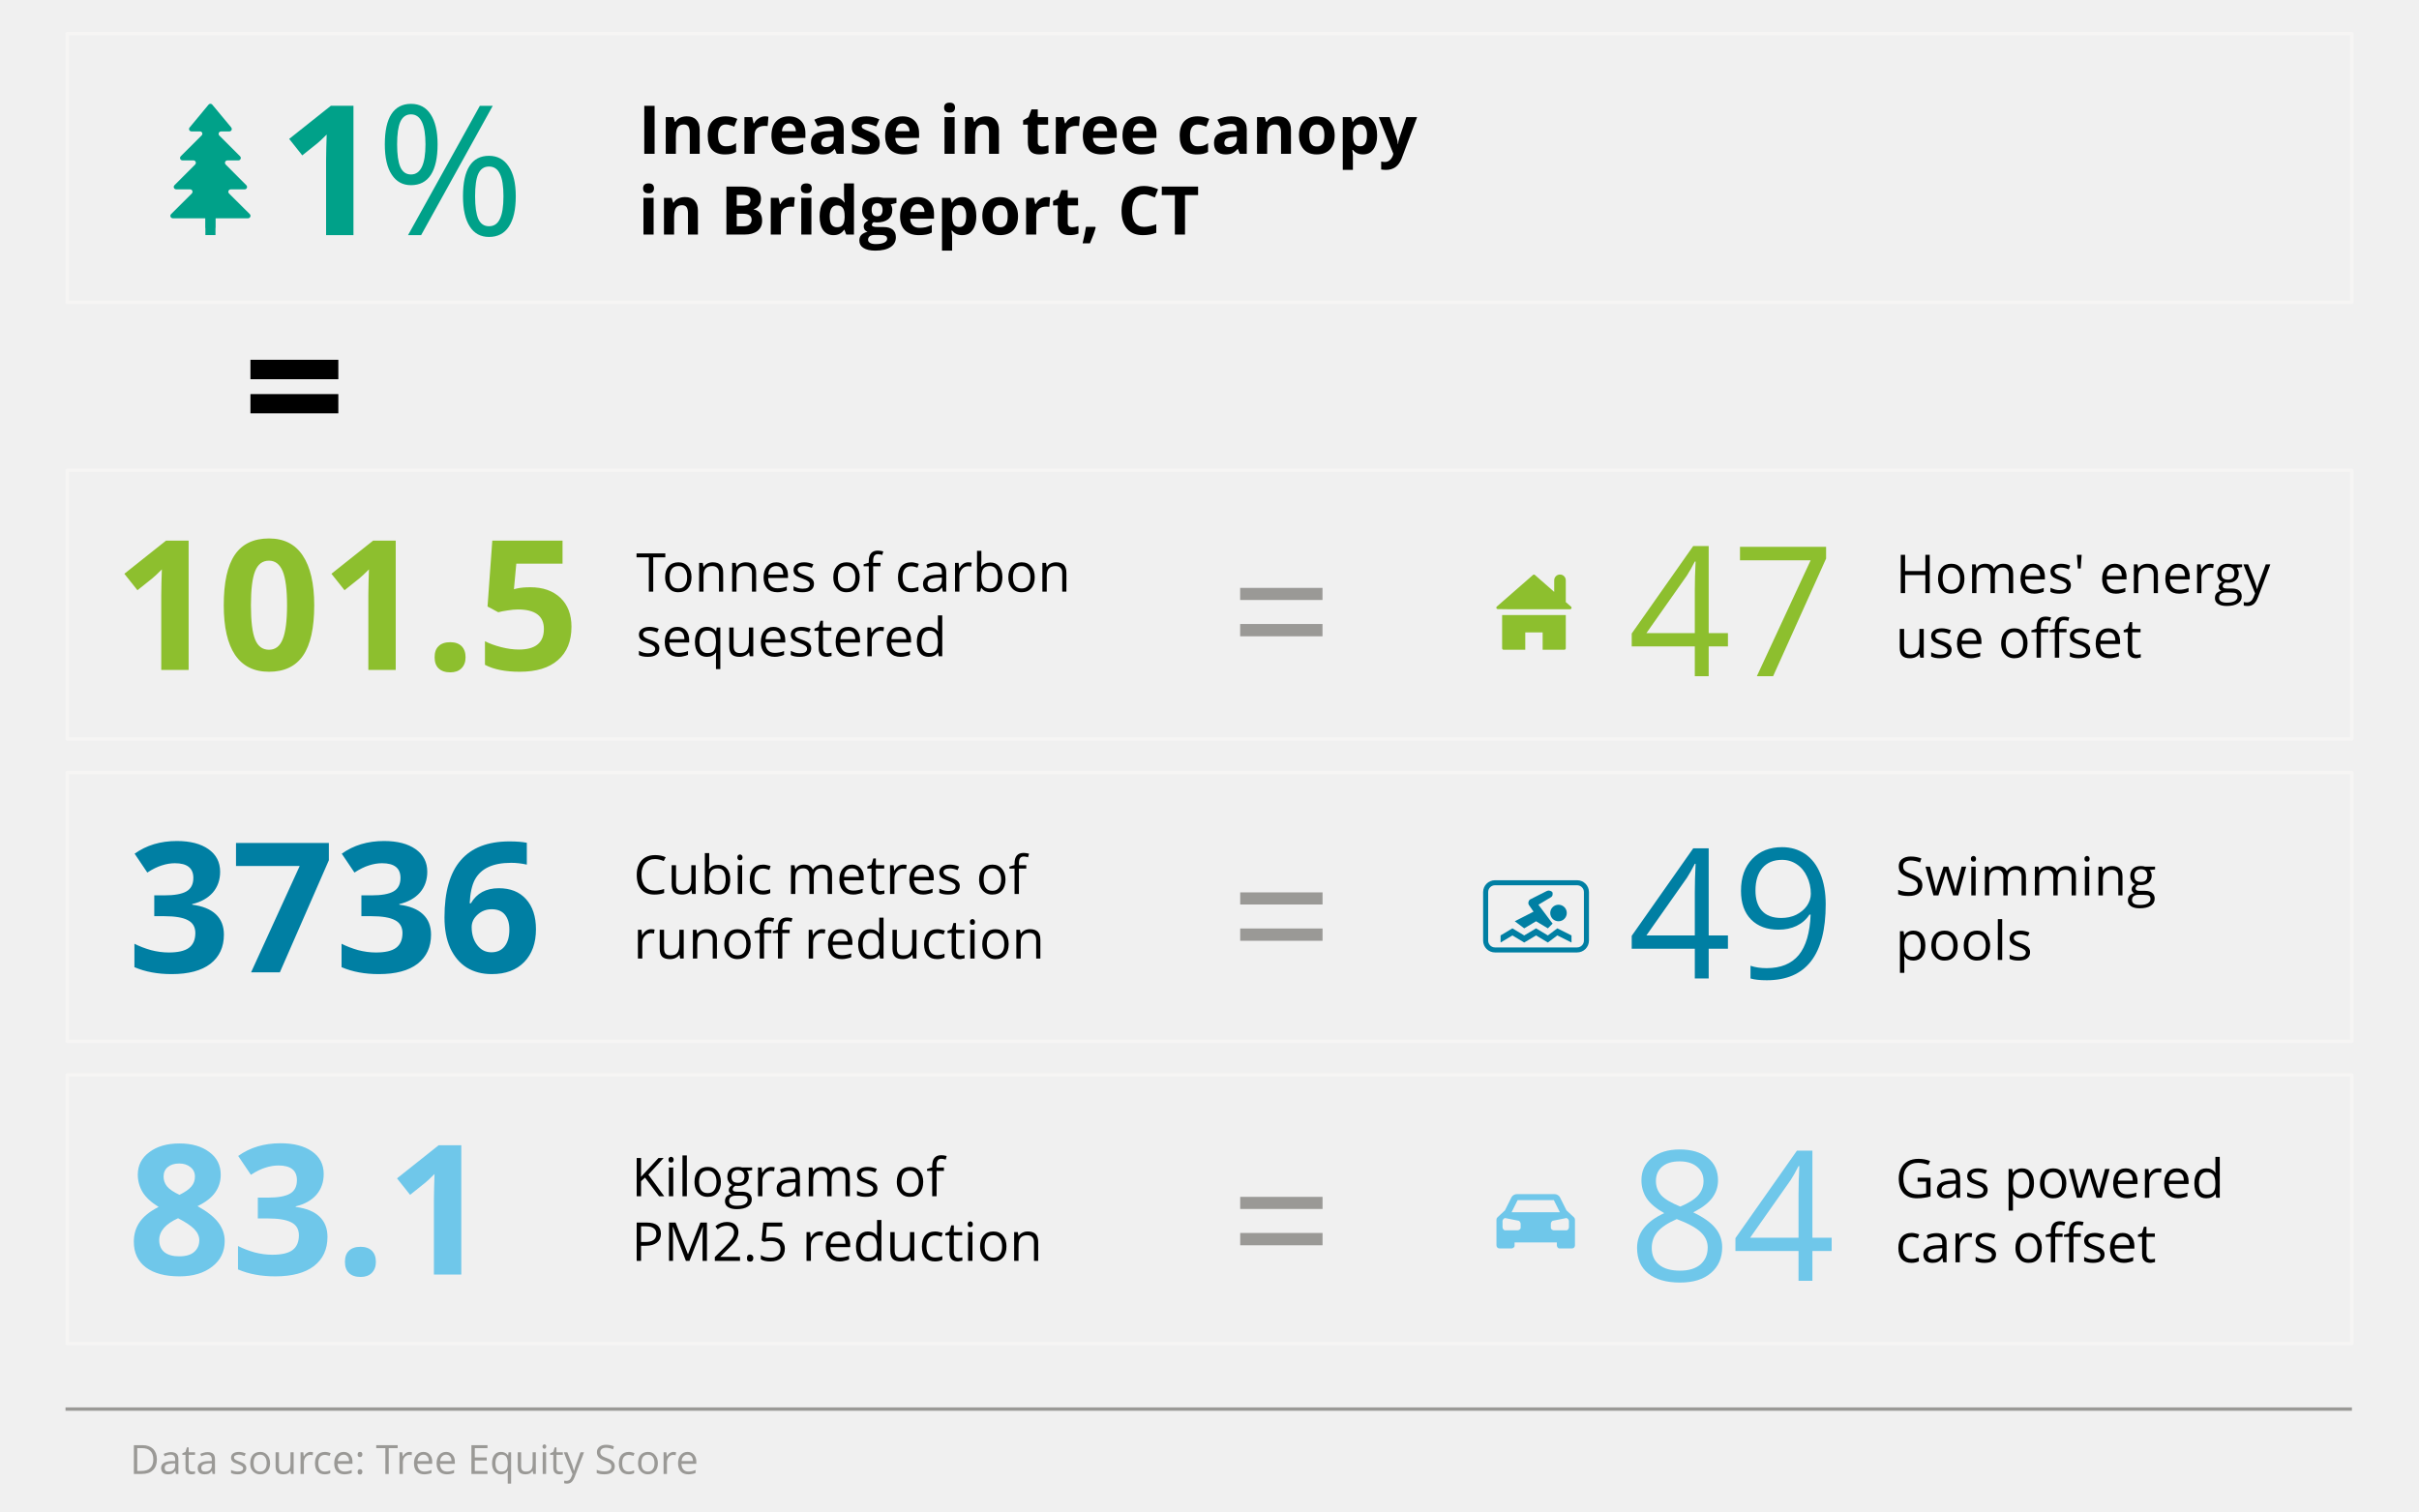
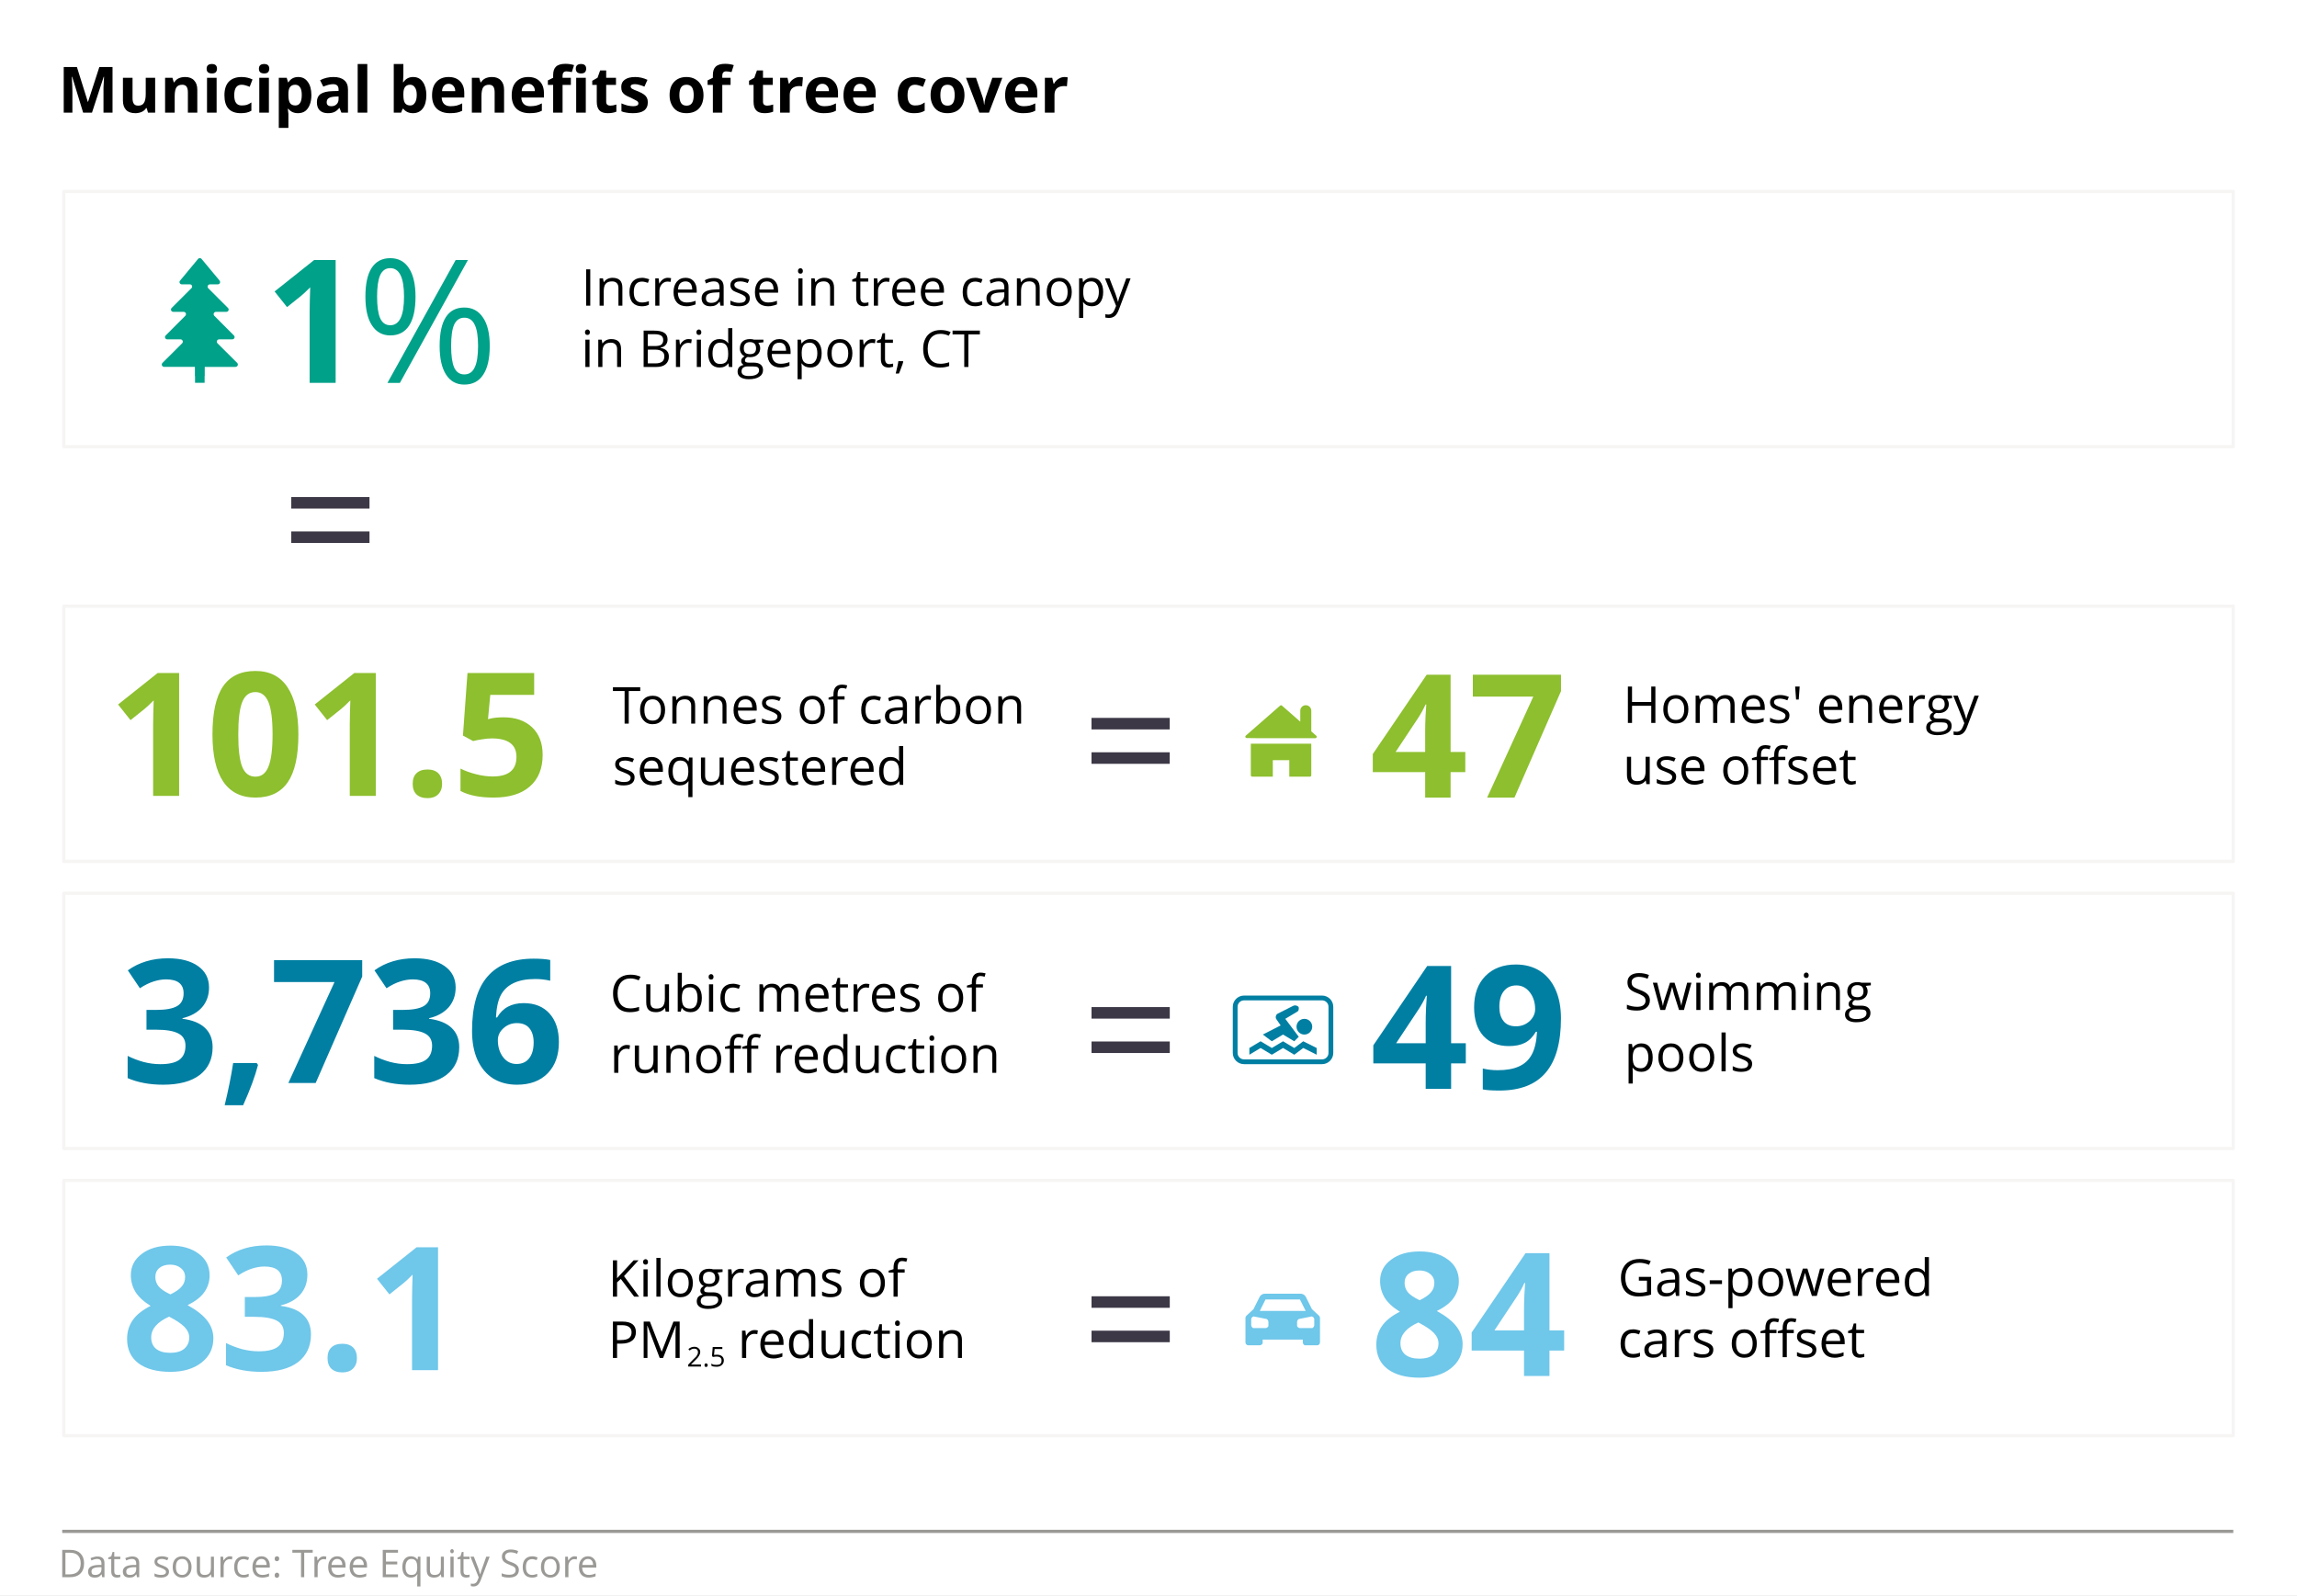
- <svg xmlns="http://www.w3.org/2000/svg" width="720" height="450" viewBox="0 0 190.5 119.062" version="1.1" id="svg1">
+ <svg xmlns="http://www.w3.org/2000/svg" width="720" height="500" viewBox="0 0 190.5 132.292" version="1.1" id="svg1">
  <defs id="defs1" />
  <g id="layer1">
-     <rect style="fill:none;fill-opacity:1;fill-rule:evenodd;stroke:#007fa3;stroke-width:0.397;stroke-linecap:round;stroke-linejoin:round;stroke-dasharray:none;stroke-opacity:1;paint-order:markers fill stroke" id="rect11" width="7.937" height="5.292" x="116.997" y="69.534" rx="0.734" ry="0.734" />
-     <text xml:space="preserve" style="font-size:14.287px;line-height:1.2;font-family:sans-serif;-inkscape-font-specification:'sans-serif, Normal';display:inline;fill:#00a189;fill-opacity:1;stroke-width:0.359" x="21.928" y="18.521" id="text4-1-7-0">
-       <tspan style="font-style:normal;font-variant:normal;font-weight:bold;font-stretch:normal;font-size:14.287px;font-family:'Open Sans';-inkscape-font-specification:'Open Sans, Bold';font-variant-ligatures:normal;font-variant-caps:normal;font-variant-numeric:normal;font-variant-east-asian:normal;fill:#00a189;fill-opacity:1;stroke-width:0.359" x="21.928" y="18.521" id="tspan6">1</tspan>
+     <rect style="fill:#ffffff;fill-rule:evenodd;stroke-width:0.529;stroke-linecap:square;stroke:none" id="rect13" width="190.5" height="132.292" x="0" y="0" />
+     <rect style="fill:#ffffff;fill-opacity:1;fill-rule:evenodd;stroke:#f6f5f4;stroke-width:0.265;stroke-linecap:round;stroke-linejoin:round;stroke-dasharray:none;stroke-opacity:1;paint-order:markers fill stroke" id="rect4" width="179.917" height="21.167" x="5.292" y="50.271" />
+     <rect style="fill:#ffffff;fill-opacity:1;fill-rule:evenodd;stroke:#f6f5f4;stroke-width:0.265;stroke-linecap:round;stroke-linejoin:round;stroke-dasharray:none;stroke-opacity:1;paint-order:markers fill stroke" id="rect4-7" width="179.917" height="21.167" x="5.292" y="15.875" />
+     <rect style="fill:#ffffff;fill-opacity:1;fill-rule:evenodd;stroke:#f6f5f4;stroke-width:0.265;stroke-linecap:round;stroke-linejoin:round;stroke-dasharray:none;stroke-opacity:1;paint-order:markers fill stroke" id="rect4-5" width="179.917" height="21.167" x="5.292" y="74.083" />
+     <rect style="fill:#ffffff;fill-opacity:1;fill-rule:evenodd;stroke:#f6f5f4;stroke-width:0.265;stroke-linecap:round;stroke-linejoin:round;stroke-dasharray:none;stroke-opacity:1;paint-order:markers fill stroke" id="rect4-5-9" width="179.917" height="21.167" x="5.292" y="97.896" />
+     <rect style="fill:none;fill-opacity:1;fill-rule:evenodd;stroke:#007fa3;stroke-width:0.397;stroke-linecap:round;stroke-linejoin:round;stroke-dasharray:none;stroke-opacity:1;paint-order:markers fill stroke" id="rect11" width="7.937" height="5.292" x="102.439" y="82.763" rx="0.734" ry="0.734" />
+     <text xml:space="preserve" style="font-size:14.287px;line-height:1.2;font-family:sans-serif;-inkscape-font-specification:'sans-serif, Normal';display:inline;fill:#00a189;fill-opacity:1;stroke-width:0.359" x="21.928" y="31.75" id="text4-1-7-0">
+       <tspan style="font-style:normal;font-variant:normal;font-weight:bold;font-stretch:normal;font-size:14.287px;font-family:'Open Sans';-inkscape-font-specification:'Open Sans, Bold';font-variant-ligatures:normal;font-variant-caps:normal;font-variant-numeric:normal;font-variant-east-asian:normal;fill:#00a189;fill-opacity:1;stroke-width:0.359" x="21.928" y="31.75" id="tspan6">1</tspan>
    </text>
-     <text xml:space="preserve" style="font-size:14.287px;line-height:1.2;font-family:sans-serif;-inkscape-font-specification:'sans-serif, Normal';display:inline;fill:#000000;fill-opacity:1;stroke-width:0.359" x="19.114" y="35.481" id="text4-1-7-0-8">
-       <tspan style="font-style:normal;font-variant:normal;font-weight:bold;font-stretch:normal;font-size:14.287px;font-family:'Open Sans';-inkscape-font-specification:'Open Sans, Bold';font-variant-ligatures:normal;font-variant-caps:normal;font-variant-numeric:normal;font-variant-east-asian:normal;fill:#000000;fill-opacity:1;stroke-width:0.359" x="19.114" y="35.481" id="tspan6-68">=</tspan>
+     <path style="font-size:14.287px;line-height:1.2;font-family:'Open Sans';-inkscape-font-specification:'Open Sans, Bold';fill:#3d3846;stroke-width:0.359" d="m 90.523,60.492 v -0.956 h 6.488 v 0.956 z m 0,2.853 v -0.956 h 6.488 v 0.956 z" id="text4-1-7-0-8-5" aria-label="=" />
+     <path style="font-size:14.287px;line-height:1.2;font-family:'Open Sans';-inkscape-font-specification:'Open Sans, Bold';fill:#3d3846;stroke-width:0.359" d="m 24.156,42.178 v -0.956 h 6.488 v 0.956 z m 0,2.853 v -0.956 h 6.488 v 0.956 z" id="text4-1-7-0-8-5-0" aria-label="=" />
+     <path style="font-size:14.287px;line-height:1.2;font-family:'Open Sans';-inkscape-font-specification:'Open Sans, Bold';fill:#3d3846;stroke-width:0.359" d="m 90.526,84.476 v -0.956 h 6.488 v 0.956 z m 0,2.853 v -0.956 h 6.488 v 0.956 z" id="text4-1-7-0-8-5-9" aria-label="=" />
+     <path style="font-size:14.287px;line-height:1.2;font-family:'Open Sans';-inkscape-font-specification:'Open Sans, Bold';fill:#3d3846;stroke-width:0.359" d="m 90.526,108.459 v -0.956 h 6.488 v 0.956 z m 0,2.853 v -0.956 h 6.488 v 0.956 z" id="text4-1-7-0-8-5-9-3" aria-label="=" />
+     <path style="fill:#ab1368;fill-opacity:1;stroke:#00a189;stroke-width:0.794;stroke-linecap:butt;stroke-linejoin:miter;stroke-dasharray:none;stroke-opacity:1" d="M 16.572,31.746 V 22.129" id="path1-2-6" />
+     <text xml:space="preserve" style="font-size:14.287px;line-height:1.2;font-family:sans-serif;-inkscape-font-specification:'sans-serif, Normal';display:inline;fill:#8dbf2e;fill-opacity:1;stroke-width:0.359" x="8.951" y="66.005" id="text4-1-7-0-3">
+       <tspan style="font-style:normal;font-variant:normal;font-weight:bold;font-stretch:normal;font-size:14.287px;font-family:'Open Sans';-inkscape-font-specification:'Open Sans, Bold';font-variant-ligatures:normal;font-variant-caps:normal;font-variant-numeric:normal;font-variant-east-asian:normal;fill:#8dbf2e;fill-opacity:1;stroke-width:0.359" x="8.951" y="66.005" id="tspan6-6">101.5</tspan>
    </text>
-     <text xml:space="preserve" style="font-size:14.287px;line-height:1.2;font-family:sans-serif;-inkscape-font-specification:'sans-serif, Normal';display:inline;fill:#9a9996;fill-opacity:1;stroke-width:0.359" x="96.836" y="53.248" id="text4-1-7-0-8-5">
-       <tspan style="font-style:normal;font-variant:normal;font-weight:normal;font-stretch:normal;font-size:14.287px;font-family:'Open Sans';-inkscape-font-specification:'Open Sans, Bold';font-variant-ligatures:normal;font-variant-caps:normal;font-variant-numeric:normal;font-variant-east-asian:normal;fill:#9a9996;fill-opacity:1;stroke-width:0.359" x="96.836" y="53.248" id="tspan6-68-3">=</tspan>
+     <text xml:space="preserve" style="font-size:3.175px;line-height:1;font-family:Ubuntu;-inkscape-font-specification:Ubuntu;display:inline;fill:#666666;stroke:none;stroke-width:0.265;stroke-linecap:square;stroke-miterlimit:10" x="4.848" y="130.8" id="text13-1-9-2-4">
+       <tspan style="font-style:normal;font-variant:normal;font-weight:normal;font-stretch:normal;font-size:3.175px;line-height:1;font-family:'Open Sans';-inkscape-font-specification:'Open Sans, Normal';font-variant-ligatures:normal;font-variant-caps:normal;font-variant-numeric:normal;font-variant-east-asian:normal;fill:#9a9996;stroke-width:0.265" x="4.848" y="130.8" id="tspan14-2-7-6-4">Data source: Tree Equity Score</tspan>
    </text>
-     <text xml:space="preserve" style="font-size:14.287px;line-height:1.2;font-family:sans-serif;-inkscape-font-specification:'sans-serif, Normal';display:inline;fill:#9a9996;fill-opacity:1;stroke-width:0.359" x="96.84" y="77.232" id="text4-1-7-0-8-5-9">
-       <tspan style="font-style:normal;font-variant:normal;font-weight:normal;font-stretch:normal;font-size:14.287px;font-family:'Open Sans';-inkscape-font-specification:'Open Sans, Bold';font-variant-ligatures:normal;font-variant-caps:normal;font-variant-numeric:normal;font-variant-east-asian:normal;fill:#9a9996;fill-opacity:1;stroke-width:0.359" x="96.84" y="77.232" id="tspan6-68-3-1">=</tspan>
+     <text xml:space="preserve" style="font-size:14.287px;line-height:1.2;font-family:sans-serif;-inkscape-font-specification:'sans-serif, Normal';display:inline;fill:#007fa3;fill-opacity:1;stroke-width:0.359" x="10.039" y="89.818" id="text4-1-7-0-3-1">
+       <tspan style="font-style:normal;font-variant:normal;font-weight:bold;font-stretch:normal;font-size:14.287px;font-family:'Open Sans';-inkscape-font-specification:'Open Sans, Bold';font-variant-ligatures:normal;font-variant-caps:normal;font-variant-numeric:normal;font-variant-east-asian:normal;fill:#007fa3;fill-opacity:1;stroke-width:0.359" x="10.039" y="89.818" id="tspan6-6-1">3,736</tspan>
    </text>
-     <text xml:space="preserve" style="font-size:14.287px;line-height:1.2;font-family:sans-serif;-inkscape-font-specification:'sans-serif, Normal';display:inline;fill:#9a9996;fill-opacity:1;stroke-width:0.359" x="96.84" y="101.216" id="text4-1-7-0-8-5-9-3">
-       <tspan style="font-style:normal;font-variant:normal;font-weight:normal;font-stretch:normal;font-size:14.287px;font-family:'Open Sans';-inkscape-font-specification:'Open Sans, Bold';font-variant-ligatures:normal;font-variant-caps:normal;font-variant-numeric:normal;font-variant-east-asian:normal;fill:#9a9996;fill-opacity:1;stroke-width:0.359" x="96.84" y="101.216" id="tspan6-68-3-1-6">=</tspan>
+     <text xml:space="preserve" style="font-size:14.287px;line-height:1.2;font-family:sans-serif;-inkscape-font-specification:'sans-serif, Normal';display:inline;fill:#007fa3;fill-opacity:1;stroke-width:0.359" x="113.645" y="90.303" id="text4-1-7-0-3-6-5">
+       <tspan style="font-style:normal;font-variant:normal;font-weight:bold;font-stretch:normal;font-size:14.287px;font-family:'Open Sans';-inkscape-font-specification:'Open Sans, Bold';font-variant-ligatures:normal;font-variant-caps:normal;font-variant-numeric:normal;font-variant-east-asian:normal;fill:#007fa3;fill-opacity:1;stroke-width:0.359" x="113.645" y="90.303" id="tspan6-6-8-9">49</tspan>
    </text>
-     <path style="fill:#ab1368;fill-opacity:1;stroke:#00a189;stroke-width:0.794;stroke-linecap:butt;stroke-linejoin:miter;stroke-dasharray:none;stroke-opacity:1" d="M 16.572,18.517 V 8.9" id="path1-2-6" />
-     <text xml:space="preserve" style="font-size:5.292px;line-height:1.2;font-family:sans-serif;-inkscape-font-specification:'sans-serif, Normal';display:inline;fill:#000000;stroke-width:0.265" x="50.271" y="12.118" id="text4-1-7-0-1">
-       <tspan style="font-style:normal;font-variant:normal;font-weight:bold;font-stretch:normal;font-size:5.292px;font-family:'Open Sans';-inkscape-font-specification:'Open Sans, Bold';font-variant-ligatures:normal;font-variant-caps:normal;font-variant-numeric:normal;font-variant-east-asian:normal;fill:#000000;stroke-width:0.265" x="50.271" y="12.118" id="tspan1">Increase in tree canopy</tspan>
-       <tspan style="font-style:normal;font-variant:normal;font-weight:bold;font-stretch:normal;font-size:5.292px;font-family:'Open Sans';-inkscape-font-specification:'Open Sans, Bold';font-variant-ligatures:normal;font-variant-caps:normal;font-variant-numeric:normal;font-variant-east-asian:normal;fill:#000000;stroke-width:0.265" x="50.271" y="18.475" id="tspan10">in Bridgeport, CT</tspan>
+     <text xml:space="preserve" style="font-size:14.287px;line-height:1.2;font-family:sans-serif;-inkscape-font-specification:'sans-serif, Normal';display:inline;fill:#8dbf2e;fill-opacity:1;stroke-width:0.359" x="113.603" y="66.146" id="text4-1-7-0-3-6-5-2">
+       <tspan style="font-style:normal;font-variant:normal;font-weight:bold;font-stretch:normal;font-size:14.287px;font-family:'Open Sans';-inkscape-font-specification:'Open Sans, Bold';font-variant-ligatures:normal;font-variant-caps:normal;font-variant-numeric:normal;font-variant-east-asian:normal;fill:#8dbf2e;fill-opacity:1;stroke-width:0.359" x="113.603" y="66.146" id="tspan6-6-8-9-9">47</tspan>
    </text>
-     <text xml:space="preserve" style="font-size:14.287px;line-height:1.2;font-family:sans-serif;-inkscape-font-specification:'sans-serif, Normal';display:inline;fill:#8dbf2e;fill-opacity:1;stroke-width:0.359" x="8.951" y="52.776" id="text4-1-7-0-3">
-       <tspan style="font-style:normal;font-variant:normal;font-weight:bold;font-stretch:normal;font-size:14.287px;font-family:'Open Sans';-inkscape-font-specification:'Open Sans, Bold';font-variant-ligatures:normal;font-variant-caps:normal;font-variant-numeric:normal;font-variant-east-asian:normal;fill:#8dbf2e;fill-opacity:1;stroke-width:0.359" x="8.951" y="52.776" id="tspan6-6">101.5</tspan>
+     <text xml:space="preserve" style="font-size:14.287px;line-height:1.2;font-family:sans-serif;-inkscape-font-specification:'sans-serif, Normal';display:inline;fill:#6fc7ea;fill-opacity:1;stroke-width:0.359" x="10.039" y="113.63" id="text4-1-7-0-3-1-1">
+       <tspan style="font-style:normal;font-variant:normal;font-weight:bold;font-stretch:normal;font-size:14.287px;font-family:'Open Sans';-inkscape-font-specification:'Open Sans, Bold';font-variant-ligatures:normal;font-variant-caps:normal;font-variant-numeric:normal;font-variant-east-asian:normal;fill:#6fc7ea;fill-opacity:1;stroke-width:0.359" x="10.039" y="113.63" id="tspan6-6-1-2">83.1</tspan>
    </text>
-     <text xml:space="preserve" style="font-size:14.287px;line-height:1.2;font-family:sans-serif;-inkscape-font-specification:'sans-serif, Normal';display:inline;fill:#8dbf2e;fill-opacity:1;stroke-width:0.359" x="128.202" y="53.261" id="text4-1-7-0-3-6">
-       <tspan style="font-style:normal;font-variant:normal;font-weight:normal;font-stretch:normal;font-size:14.287px;font-family:'Open Sans';-inkscape-font-specification:'Open Sans, Bold';font-variant-ligatures:normal;font-variant-caps:normal;font-variant-numeric:normal;font-variant-east-asian:normal;fill:#8dbf2e;fill-opacity:1;stroke-width:0.359" x="128.202" y="53.261" id="tspan6-6-8">47</tspan>
+     <text xml:space="preserve" style="font-size:14.287px;line-height:1.2;font-family:sans-serif;-inkscape-font-specification:'sans-serif, Normal';display:inline;fill:#6fc7ea;fill-opacity:1;stroke-width:0.359" x="113.645" y="114.116" id="text4-1-7-0-3-6-5-9">
+       <tspan style="font-style:normal;font-variant:normal;font-weight:bold;font-stretch:normal;font-size:14.287px;font-family:'Open Sans';-inkscape-font-specification:'Open Sans, Bold';font-variant-ligatures:normal;font-variant-caps:normal;font-variant-numeric:normal;font-variant-east-asian:normal;fill:#6fc7ea;fill-opacity:1;stroke-width:0.359" x="113.645" y="114.116" id="tspan6-6-8-9-3">84</tspan>
    </text>
-     <text xml:space="preserve" style="font-size:4.233px;line-height:1.2;font-family:sans-serif;-inkscape-font-specification:'sans-serif, Normal';display:inline;fill:#000000;stroke-width:0.265" x="50.099" y="46.608" id="text4-1-7-0-1-0">
-       <tspan style="font-style:normal;font-variant:normal;font-weight:normal;font-stretch:normal;font-size:4.233px;font-family:'Open Sans';-inkscape-font-specification:'Open Sans, Bold';font-variant-ligatures:normal;font-variant-caps:normal;font-variant-numeric:normal;font-variant-east-asian:normal;fill:#000000;stroke-width:0.265" x="50.099" y="46.608" id="tspan2">Tonnes of carbon</tspan>
-       <tspan style="font-style:normal;font-variant:normal;font-weight:normal;font-stretch:normal;font-size:4.233px;font-family:'Open Sans';-inkscape-font-specification:'Open Sans, Bold';font-variant-ligatures:normal;font-variant-caps:normal;font-variant-numeric:normal;font-variant-east-asian:normal;fill:#000000;stroke-width:0.265" x="50.099" y="51.693" id="tspan3">sequestered</tspan>
+     <text xml:space="preserve" style="font-size:4.233px;line-height:1.2;font-family:'Open Sans';-inkscape-font-specification:'Open Sans, Normal';stroke-width:0.265" x="50.409" y="107.538" id="text1-2-2-6-5">
+       <tspan x="50.409" y="107.538" id="tspan16-7">Kilograms of</tspan>
+       <tspan x="50.409" y="112.618" id="tspan17">PM    reduction</tspan>
    </text>
-     <text xml:space="preserve" style="font-size:4.233px;line-height:1.2;font-family:sans-serif;-inkscape-font-specification:'sans-serif, Normal';display:inline;fill:#000000;stroke-width:0.265" x="149.264" y="46.72" id="text4-1-7-0-1-0-6">
-       <tspan style="font-style:normal;font-variant:normal;font-weight:normal;font-stretch:normal;font-size:4.233px;font-family:'Open Sans';-inkscape-font-specification:'Open Sans, Bold';font-variant-ligatures:normal;font-variant-caps:normal;font-variant-numeric:normal;font-variant-east-asian:normal;fill:#000000;stroke-width:0.265" x="149.264" y="46.72" id="tspan4">Homes' energy </tspan>
-       <tspan style="font-style:normal;font-variant:normal;font-weight:normal;font-stretch:normal;font-size:4.233px;font-family:'Open Sans';-inkscape-font-specification:'Open Sans, Bold';font-variant-ligatures:normal;font-variant-caps:normal;font-variant-numeric:normal;font-variant-east-asian:normal;fill:#000000;stroke-width:0.265" x="149.264" y="51.805" id="tspan11">use offset</tspan>
+     <path stroke="#333333" stroke-width="0.172" stroke-linecap="butt" d="M 185.084,127 H 5.292" fill-rule="nonzero" id="path2-8-9-7-9" style="display:inline;fill:#9a9996;fill-opacity:1;stroke:#9a9996;stroke-width:0.265;stroke-linecap:square;stroke-miterlimit:10;stroke-dasharray:none;stroke-opacity:1" />
+     <path id="path16388" d="m 107.38,83.377 c -0.042,0 -0.162,0.055 -0.162,0.055 l -1.237,0.625 c -0.165,0.066 -0.23,0.328 -0.131,0.46 l 0.361,0.524 -1.478,0.756 0.744,0.558 0.931,-0.558 0.931,0.558 0.373,-0.373 -1.117,-1.489 0.952,-0.569 c 0.197,-0.099 0.165,-0.262 0.165,-0.361 -0.001,-0.078 -0.134,-0.185 -0.332,-0.185 z m 0.797,1.117 c -0.36,0 -0.652,0.291 -0.652,0.652 0,0.36 0.292,0.652 0.652,0.652 0.36,0 0.652,-0.292 0.652,-0.652 0,-0.36 -0.291,-0.652 -0.652,-0.652 z m -3.631,1.861 -0.931,0.558 v 0.558 l 0.931,-0.558 0.931,0.558 0.931,-0.558 0.931,0.558 0.744,-0.558 1.117,0.558 v -0.558 l -1.117,-0.558 -0.744,0.558 -0.931,-0.558 -0.931,0.558 z" style="fill:#007fa3;fill-opacity:1;stroke-width:0.372" />
+     <path d="m 103.736,64.296 c 0,0.063 0.051,0.114 0.114,0.114 h 1.709 v -1.368 h 1.368 v 1.368 h 1.709 c 0.063,0 0.114,-0.051 0.114,-0.114 v -2.621 h -5.014 z m 5.439,-3.269 -0.425,-0.373 v -1.714 c 0,-0.252 -0.204,-0.456 -0.456,-0.456 -0.252,0 -0.456,0.204 -0.456,0.456 v 0.912 l -1.512,-1.327 c -0.043,-0.046 -0.115,-0.048 -0.161,-0.005 l -0.005,0.005 -2.849,2.49 c -0.043,0.046 -0.041,0.118 0.005,0.161 0.021,0.019 0.048,0.03 0.076,0.031 l 0.799,0.011 h 4.899 c 0.063,2.11e-4 0.114,-0.051 0.114,-0.114 1.1e-4,-0.029 -0.011,-0.057 -0.031,-0.078 z" id="path1" style="fill:#8dbf2e;fill-opacity:1;stroke-width:0.456" />
+     <path d="m 109.397,109.121 -0.59,-0.548 -0.523,-1.046 a 0.499,0.499 0 0 0 -0.428,-0.238 h -2.948 a 0.499,0.499 0 0 0 -0.428,0.238 l -0.523,1.046 -0.59,0.548 a 0.238,0.238 0 0 0 -0.076,0.174 v 2.035 a 0.238,0.238 0 0 0 0.238,0.238 h 0.951 c 0.095,0 0.238,-0.095 0.238,-0.19 v -0.285 h 3.328 v 0.238 c 0,0.095 0.095,0.238 0.19,0.238 h 0.998 a 0.238,0.238 0 0 0 0.238,-0.238 v -2.035 a 0.238,0.238 0 0 0 -0.076,-0.174 z m -4.44,-1.356 h 2.852 l 0.475,0.951 h -3.803 z m 0.238,2.187 c 0,0.095 -0.143,0.19 -0.238,0.19 h -0.998 c -0.095,0 -0.19,-0.143 -0.19,-0.238 v -0.523 c 0.048,-0.143 0.143,-0.238 0.285,-0.19 l 0.951,0.19 c 0.095,0 0.19,0.143 0.19,0.238 z m 3.803,-0.048 c 0,0.095 -0.095,0.238 -0.19,0.238 h -0.998 c -0.095,0 -0.238,-0.095 -0.238,-0.19 v -0.333 c 0,-0.095 0.095,-0.238 0.19,-0.238 l 0.951,-0.19 c 0.143,-0.048 0.238,0.048 0.285,0.19 z" id="path1-1" style="fill:#6fc7ea;fill-opacity:1;stroke-width:0.475" />
+     <path d="m 18.036,28.47 a 0.205,0.205 0 0 1 -0.056,-0.137 0.19,0.19 0 0 1 0.187,-0.189 h 1.101 a 0.19,0.19 0 0 0 0.19,-0.19 0.196,0.196 0 0 0 -0.06,-0.136 l -1.634,-1.637 a 0.228,0.228 0 0 1 -0.048,-0.129 0.189,0.189 0 0 1 0.19,-0.189 h 0.869 a 0.191,0.191 0 0 0 0.19,-0.191 0.188,0.188 0 0 0 -0.059,-0.135 l -1.628,-1.625 -0.011,-0.011 a 0.199,0.199 0 0 1 -0.05,-0.129 0.19,0.19 0 0 1 0.189,-0.19 h 0.659 a 0.19,0.19 0 0 0 0.19,-0.19 0.187,0.187 0 0 0 -0.052,-0.125 h 0.007 l -1.487,-1.786 a 0.192,0.192 0 0 0 -0.032,-0.033 0.189,0.189 0 0 0 -0.12,-0.042 v 0 a 0.189,0.189 0 0 0 -0.12,0.042 0.192,0.192 0 0 0 -0.032,0.033 l -1.482,1.786 a 0.187,0.187 0 0 0 -0.052,0.125 0.19,0.19 0 0 0 0.19,0.19 h 0.659 a 0.183,0.183 0 0 1 0.14,0.319 l -0.011,0.011 -1.627,1.625 a 0.188,0.188 0 0 0 -0.059,0.135 0.191,0.191 0 0 0 0.187,0.191 h 0.871 a 0.189,0.189 0 0 1 0.19,0.189 0.228,0.228 0 0 1 -0.048,0.129 l -1.635,1.637 a 0.196,0.196 0 0 0 -0.062,0.136 0.19,0.19 0 0 0 0.19,0.19 h 1.103 a 0.19,0.19 0 0 1 0.189,0.189 0.205,0.205 0 0 1 -0.056,0.137 l -1.628,1.622 -0.007,0.007 a 0.189,0.189 0 0 0 0,0.267 0.195,0.195 0 0 0 0.137,0.06 h 2.582 v 0.761 l 0.761,-0.006 v -0.754 h 2.579 a 0.2,0.2 0 0 0 0.198,-0.193 0.189,0.189 0 0 0 -0.054,-0.135 z" id="path1-8-3" style="fill:#00a189;fill-opacity:1;stroke-width:0.761" />
+     <text xml:space="preserve" style="font-size:14.287px;line-height:1.2;font-family:sans-serif;-inkscape-font-specification:'sans-serif, Normal';display:inline;fill:#00a189;fill-opacity:1;stroke-width:0.359" x="29.587" y="31.753" id="text4-1-7-0-8-9">
+       <tspan style="font-style:normal;font-variant:normal;font-weight:normal;font-stretch:normal;font-size:14.287px;font-family:'Open Sans';-inkscape-font-specification:'Open Sans, Bold';font-variant-ligatures:normal;font-variant-caps:normal;font-variant-numeric:normal;font-variant-east-asian:normal;fill:#00a189;fill-opacity:1;stroke-width:0.359" x="29.587" y="31.753" id="tspan6-0">%</tspan>
    </text>
-     <text xml:space="preserve" style="font-size:3.175px;line-height:1;font-family:Ubuntu;-inkscape-font-specification:Ubuntu;display:inline;fill:#666666;stroke:none;stroke-width:0.265;stroke-linecap:square;stroke-miterlimit:10" x="10.23" y="116.101" id="text13-1-9-2-4">
-       <tspan style="font-style:normal;font-variant:normal;font-weight:normal;font-stretch:normal;font-size:3.175px;line-height:1;font-family:'Open Sans';-inkscape-font-specification:'Open Sans, Normal';font-variant-ligatures:normal;font-variant-caps:normal;font-variant-numeric:normal;font-variant-east-asian:normal;fill:#9a9996;stroke-width:0.265" x="10.23" y="116.101" id="tspan14-2-7-6-4">Data source: Tree Equity Score</tspan>
+     <text xml:space="preserve" style="font-size:5.292px;line-height:1.2;font-family:'Open Sans';-inkscape-font-specification:'Open Sans, Normal';stroke-width:0.265" x="4.816" y="9.341" id="text1">
+       <tspan id="tspan1-8" style="font-style:normal;font-variant:normal;font-weight:bold;font-stretch:normal;font-size:5.292px;font-family:'Open Sans';-inkscape-font-specification:'Open Sans Bold';stroke-width:0.265" x="4.816" y="9.341">Municipal benefits of tree cover</tspan>
    </text>
-     <rect style="fill:none;fill-opacity:1;fill-rule:evenodd;stroke:#f6f5f4;stroke-width:0.265;stroke-linecap:round;stroke-linejoin:round;stroke-dasharray:none;stroke-opacity:1;paint-order:markers fill stroke" id="rect4" width="179.917" height="21.167" x="5.292" y="37.042" />
-     <rect style="fill:none;fill-opacity:1;fill-rule:evenodd;stroke:#f6f5f4;stroke-width:0.265;stroke-linecap:round;stroke-linejoin:round;stroke-dasharray:none;stroke-opacity:1;paint-order:markers fill stroke" id="rect4-7" width="179.917" height="21.167" x="5.292" y="2.646" />
-     <text xml:space="preserve" style="font-size:14.287px;line-height:1.2;font-family:sans-serif;-inkscape-font-specification:'sans-serif, Normal';display:inline;fill:#007fa3;fill-opacity:1;stroke-width:0.359" x="10.039" y="76.589" id="text4-1-7-0-3-1">
-       <tspan style="font-style:normal;font-variant:normal;font-weight:bold;font-stretch:normal;font-size:14.287px;font-family:'Open Sans';-inkscape-font-specification:'Open Sans, Bold';font-variant-ligatures:normal;font-variant-caps:normal;font-variant-numeric:normal;font-variant-east-asian:normal;fill:#007fa3;fill-opacity:1;stroke-width:0.359" x="10.039" y="76.589" id="tspan6-6-1">3736</tspan>
+     <text xml:space="preserve" style="font-size:4.233px;line-height:1.2;font-family:'Open Sans';-inkscape-font-specification:'Open Sans, Normal';stroke-width:0.265" x="48.186" y="25.353" id="text1-2">
+       <tspan id="tspan13" x="48.186" y="25.353">
+         <tspan id="tspan1-8-6" style="font-style:normal;font-variant:normal;font-weight:normal;font-stretch:normal;font-size:4.233px;font-family:'Open Sans';-inkscape-font-specification:'Open Sans';stroke-width:0.265" x="48.186" y="25.353">Increase in tree canopy</tspan>
+       </tspan>
+       <tspan id="tspan14" x="48.186" y="30.433">in Bridgeport, CT</tspan>
    </text>
-     <text xml:space="preserve" style="font-size:14.287px;line-height:1.2;font-family:sans-serif;-inkscape-font-specification:'sans-serif, Normal';display:inline;fill:#007fa3;fill-opacity:1;stroke-width:0.359" x="128.202" y="77.074" id="text4-1-7-0-3-6-5">
-       <tspan style="font-style:normal;font-variant:normal;font-weight:normal;font-stretch:normal;font-size:14.287px;font-family:'Open Sans';-inkscape-font-specification:'Open Sans, Bold';font-variant-ligatures:normal;font-variant-caps:normal;font-variant-numeric:normal;font-variant-east-asian:normal;fill:#007fa3;fill-opacity:1;stroke-width:0.359" x="128.202" y="77.074" id="tspan6-6-8-9">49</tspan>
+     <text xml:space="preserve" style="font-size:4.233px;line-height:1.2;font-family:'Open Sans';-inkscape-font-specification:'Open Sans, Normal';stroke-width:0.265" x="50.799" y="60.012" id="text1-2-2">
+       <tspan id="tspan14-3" x="50.799" y="60.012">Tonnes of carbon</tspan>
+       <tspan x="50.799" y="65.092" id="tspan15">sequestered</tspan>
    </text>
-     <text xml:space="preserve" style="font-size:4.233px;line-height:1.2;font-family:sans-serif;-inkscape-font-specification:'sans-serif, Normal';display:inline;fill:#000000;stroke-width:0.265" x="49.877" y="70.42" id="text4-1-7-0-1-0-7">
-       <tspan style="font-style:normal;font-variant:normal;font-weight:normal;font-stretch:normal;font-size:4.233px;font-family:'Open Sans';-inkscape-font-specification:'Open Sans, Bold';font-variant-ligatures:normal;font-variant-caps:normal;font-variant-numeric:normal;font-variant-east-asian:normal;fill:#000000;stroke-width:0.265" x="49.877" y="70.42" id="tspan3-6">Cubic metres of</tspan>
-       <tspan style="font-style:normal;font-variant:normal;font-weight:normal;font-stretch:normal;font-size:4.233px;font-family:'Open Sans';-inkscape-font-specification:'Open Sans, Bold';font-variant-ligatures:normal;font-variant-caps:normal;font-variant-numeric:normal;font-variant-east-asian:normal;fill:#000000;stroke-width:0.265" x="49.877" y="75.505" id="tspan5">runoff reduction</tspan>
+     <text xml:space="preserve" style="font-size:4.233px;line-height:1.2;font-family:'Open Sans';-inkscape-font-specification:'Open Sans, Normal';stroke-width:0.265" x="134.587" y="59.954" id="text1-2-2-7">
+       <tspan x="134.587" y="59.954" id="tspan15-4">Homes' energy </tspan>
+       <tspan x="134.587" y="65.034" id="tspan18">use offset</tspan>
    </text>
-     <text xml:space="preserve" style="font-size:4.233px;line-height:1.2;font-family:sans-serif;-inkscape-font-specification:'sans-serif, Normal';display:inline;fill:#000000;stroke-width:0.265" x="149.264" y="70.532" id="text4-1-7-0-1-0-6-7">
-       <tspan style="font-style:normal;font-variant:normal;font-weight:normal;font-stretch:normal;font-size:4.233px;font-family:'Open Sans';-inkscape-font-specification:'Open Sans, Bold';font-variant-ligatures:normal;font-variant-caps:normal;font-variant-numeric:normal;font-variant-east-asian:normal;fill:#000000;stroke-width:0.265" x="149.264" y="70.532" id="tspan4-6">Swimming</tspan>
-       <tspan style="font-style:normal;font-variant:normal;font-weight:normal;font-stretch:normal;font-size:4.233px;font-family:'Open Sans';-inkscape-font-specification:'Open Sans, Bold';font-variant-ligatures:normal;font-variant-caps:normal;font-variant-numeric:normal;font-variant-east-asian:normal;fill:#000000;stroke-width:0.265" x="149.264" y="75.618" id="tspan7">pools</tspan>
+     <text xml:space="preserve" style="font-size:4.233px;line-height:1.2;font-family:'Open Sans';-inkscape-font-specification:'Open Sans, Normal';stroke-width:0.265" x="134.706" y="83.764" id="text1-2-2-7-6">
+       <tspan x="134.706" y="83.764" id="tspan18-8">Swimming</tspan>
+       <tspan x="134.706" y="88.844" id="tspan19">pools</tspan>
    </text>
-     <rect style="fill:none;fill-opacity:1;fill-rule:evenodd;stroke:#f6f5f4;stroke-width:0.265;stroke-linecap:round;stroke-linejoin:round;stroke-dasharray:none;stroke-opacity:1;paint-order:markers fill stroke" id="rect4-5" width="179.917" height="21.167" x="5.292" y="60.854" />
-     <text xml:space="preserve" style="font-size:14.287px;line-height:1.2;font-family:sans-serif;-inkscape-font-specification:'sans-serif, Normal';display:inline;fill:#6fc7ea;fill-opacity:1;stroke-width:0.359" x="10.039" y="100.401" id="text4-1-7-0-3-1-1">
-       <tspan style="font-style:normal;font-variant:normal;font-weight:bold;font-stretch:normal;font-size:14.287px;font-family:'Open Sans';-inkscape-font-specification:'Open Sans, Bold';font-variant-ligatures:normal;font-variant-caps:normal;font-variant-numeric:normal;font-variant-east-asian:normal;fill:#6fc7ea;fill-opacity:1;stroke-width:0.359" x="10.039" y="100.401" id="tspan6-6-1-2">83.1</tspan>
+     <text xml:space="preserve" style="font-size:4.233px;line-height:1.2;font-family:'Open Sans';-inkscape-font-specification:'Open Sans, Normal';stroke-width:0.265" x="134.168" y="107.474" id="text1-2-2-7-6-9">
+       <tspan x="134.168" y="107.474" id="tspan19-0">Gas-powered</tspan>
+       <tspan x="134.168" y="112.554" id="tspan20">cars offset</tspan>
    </text>
-     <text xml:space="preserve" style="font-size:14.287px;line-height:1.2;font-family:sans-serif;-inkscape-font-specification:'sans-serif, Normal';display:inline;fill:#6fc7ea;fill-opacity:1;stroke-width:0.359" x="128.202" y="100.886" id="text4-1-7-0-3-6-5-9">
-       <tspan style="font-style:normal;font-variant:normal;font-weight:normal;font-stretch:normal;font-size:14.287px;font-family:'Open Sans';-inkscape-font-specification:'Open Sans, Bold';font-variant-ligatures:normal;font-variant-caps:normal;font-variant-numeric:normal;font-variant-east-asian:normal;fill:#6fc7ea;fill-opacity:1;stroke-width:0.359" x="128.202" y="100.886" id="tspan6-6-8-9-3">84</tspan>
+     <text xml:space="preserve" style="font-size:4.233px;line-height:1.2;font-family:'Open Sans';-inkscape-font-specification:'Open Sans, Normal';stroke-width:0.265" x="50.578" y="83.894" id="text1-2-2-6">
+       <tspan x="50.578" y="83.894" id="tspan15-2">Cubic metres of</tspan>
+       <tspan x="50.578" y="88.974" id="tspan16">runoff reduction</tspan>
    </text>
-     <text xml:space="preserve" style="font-size:4.233px;line-height:1.2;font-family:sans-serif;-inkscape-font-specification:'sans-serif, Normal';display:inline;fill:#000000;stroke-width:0.265" x="49.72" y="94.233" id="text4-1-7-0-1-0-7-9">
-       <tspan style="font-style:normal;font-variant:normal;font-weight:normal;font-stretch:normal;font-size:4.233px;font-family:'Open Sans';-inkscape-font-specification:'Open Sans, Bold';font-variant-ligatures:normal;font-variant-caps:normal;font-variant-numeric:normal;font-variant-east-asian:normal;fill:#000000;stroke-width:0.265" x="49.72" y="94.233" id="tspan5-8">Kilograms of</tspan>
-       <tspan style="font-style:normal;font-variant:normal;font-weight:normal;font-stretch:normal;font-size:4.233px;font-family:'Open Sans';-inkscape-font-specification:'Open Sans, Bold';font-variant-ligatures:normal;font-variant-caps:normal;font-variant-numeric:normal;font-variant-east-asian:normal;fill:#000000;stroke-width:0.265" x="49.72" y="99.318" id="tspan8">PM2.5 reduction</tspan>
-     </text>
-     <text xml:space="preserve" style="font-size:4.233px;line-height:1.2;font-family:sans-serif;-inkscape-font-specification:'sans-serif, Normal';display:inline;fill:#000000;stroke-width:0.265" x="149.264" y="94.345" id="text4-1-7-0-1-0-6-7-8">
-       <tspan style="font-style:normal;font-variant:normal;font-weight:normal;font-stretch:normal;font-size:4.233px;font-family:'Open Sans';-inkscape-font-specification:'Open Sans, Bold';font-variant-ligatures:normal;font-variant-caps:normal;font-variant-numeric:normal;font-variant-east-asian:normal;fill:#000000;stroke-width:0.265" x="149.264" y="94.345" id="tspan7-0">Gas powered</tspan>
-       <tspan style="font-style:normal;font-variant:normal;font-weight:normal;font-stretch:normal;font-size:4.233px;font-family:'Open Sans';-inkscape-font-specification:'Open Sans, Bold';font-variant-ligatures:normal;font-variant-caps:normal;font-variant-numeric:normal;font-variant-east-asian:normal;fill:#000000;stroke-width:0.265" x="149.264" y="99.43" id="tspan9">cars offset</tspan>
-     </text>
-     <rect style="fill:none;fill-opacity:1;fill-rule:evenodd;stroke:#f6f5f4;stroke-width:0.265;stroke-linecap:round;stroke-linejoin:round;stroke-dasharray:none;stroke-opacity:1;paint-order:markers fill stroke" id="rect4-5-9" width="179.917" height="21.167" x="5.292" y="84.667" />
-     <path stroke="#333333" stroke-width="0.172" stroke-linecap="butt" d="M 185.084,110.993 H 5.292" fill-rule="nonzero" id="path2-8-9-7-9" style="display:inline;fill:#9a9996;fill-opacity:1;stroke:#9a9996;stroke-width:0.265;stroke-linecap:square;stroke-miterlimit:10;stroke-dasharray:none;stroke-opacity:1" />
-     <path id="path16388" d="m 121.938,70.148 c -0.042,0 -0.162,0.055 -0.162,0.055 l -1.237,0.625 c -0.165,0.066 -0.23,0.328 -0.131,0.46 l 0.361,0.524 -1.478,0.756 0.744,0.558 0.931,-0.558 0.931,0.558 0.373,-0.373 -1.117,-1.489 0.952,-0.569 c 0.197,-0.099 0.165,-0.262 0.165,-0.361 -0.001,-0.078 -0.134,-0.185 -0.332,-0.185 z m 0.797,1.117 c -0.36,0 -0.652,0.291 -0.652,0.652 0,0.36 0.292,0.652 0.652,0.652 0.36,0 0.652,-0.292 0.652,-0.652 0,-0.36 -0.291,-0.652 -0.652,-0.652 z m -3.631,1.861 -0.931,0.558 v 0.558 l 0.931,-0.558 0.931,0.558 0.931,-0.558 0.931,0.558 0.744,-0.558 1.117,0.558 v -0.558 l -1.117,-0.558 -0.744,0.558 -0.931,-0.558 -0.931,0.558 z" style="fill:#007fa3;fill-opacity:1;stroke-width:0.372" />
-     <path d="m 118.294,51.067 c 0,0.063 0.051,0.114 0.114,0.114 h 1.709 v -1.368 h 1.368 v 1.368 h 1.709 c 0.063,0 0.114,-0.051 0.114,-0.114 v -2.621 h -5.014 z m 5.439,-3.269 -0.425,-0.373 v -1.714 c 0,-0.252 -0.204,-0.456 -0.456,-0.456 -0.252,0 -0.456,0.204 -0.456,0.456 v 0.912 l -1.512,-1.327 c -0.043,-0.046 -0.115,-0.048 -0.161,-0.005 l -0.005,0.005 -2.849,2.49 c -0.043,0.046 -0.041,0.118 0.005,0.161 0.021,0.019 0.048,0.03 0.076,0.031 l 0.799,0.011 h 4.899 c 0.063,2.11e-4 0.114,-0.051 0.114,-0.114 1.1e-4,-0.029 -0.011,-0.057 -0.031,-0.078 z" id="path1" style="fill:#8dbf2e;fill-opacity:1;stroke-width:0.456" />
-     <path d="m 123.955,95.892 -0.59,-0.548 -0.523,-1.046 a 0.499,0.499 0 0 0 -0.428,-0.238 h -2.948 a 0.499,0.499 0 0 0 -0.428,0.238 l -0.523,1.046 -0.59,0.548 a 0.238,0.238 0 0 0 -0.076,0.174 v 2.035 a 0.238,0.238 0 0 0 0.238,0.238 h 0.951 c 0.095,0 0.238,-0.095 0.238,-0.19 v -0.285 h 3.328 v 0.238 c 0,0.095 0.095,0.238 0.19,0.238 h 0.998 a 0.238,0.238 0 0 0 0.238,-0.238 v -2.035 a 0.238,0.238 0 0 0 -0.076,-0.174 z m -4.44,-1.356 h 2.852 l 0.475,0.951 h -3.803 z m 0.238,2.187 c 0,0.095 -0.143,0.19 -0.238,0.19 h -0.998 c -0.095,0 -0.19,-0.143 -0.19,-0.238 v -0.523 c 0.048,-0.143 0.143,-0.238 0.285,-0.19 l 0.951,0.19 c 0.095,0 0.19,0.143 0.19,0.238 z m 3.803,-0.048 c 0,0.095 -0.095,0.238 -0.19,0.238 h -0.998 c -0.095,0 -0.238,-0.095 -0.238,-0.19 v -0.333 c 0,-0.095 0.095,-0.238 0.19,-0.238 l 0.951,-0.19 c 0.143,-0.048 0.238,0.048 0.285,0.19 z" id="path1-1" style="fill:#6fc7ea;fill-opacity:1;stroke-width:0.475" />
-     <path d="m 18.036,15.241 a 0.205,0.205 0 0 1 -0.056,-0.137 0.19,0.19 0 0 1 0.187,-0.189 h 1.101 a 0.19,0.19 0 0 0 0.19,-0.19 0.196,0.196 0 0 0 -0.06,-0.136 l -1.634,-1.637 a 0.228,0.228 0 0 1 -0.048,-0.129 0.189,0.189 0 0 1 0.19,-0.189 h 0.869 a 0.191,0.191 0 0 0 0.19,-0.191 0.188,0.188 0 0 0 -0.059,-0.135 l -1.628,-1.625 -0.011,-0.011 a 0.199,0.199 0 0 1 -0.05,-0.129 0.19,0.19 0 0 1 0.189,-0.19 h 0.659 a 0.19,0.19 0 0 0 0.19,-0.19 0.187,0.187 0 0 0 -0.052,-0.125 h 0.007 L 16.723,8.25 a 0.192,0.192 0 0 0 -0.032,-0.033 0.189,0.189 0 0 0 -0.12,-0.042 v 0 a 0.189,0.189 0 0 0 -0.12,0.042 0.192,0.192 0 0 0 -0.032,0.033 l -1.482,1.786 a 0.187,0.187 0 0 0 -0.052,0.125 0.19,0.19 0 0 0 0.19,0.19 h 0.659 a 0.183,0.183 0 0 1 0.14,0.319 l -0.011,0.011 -1.627,1.625 a 0.188,0.188 0 0 0 -0.059,0.135 0.191,0.191 0 0 0 0.187,0.191 h 0.871 a 0.189,0.189 0 0 1 0.19,0.189 0.228,0.228 0 0 1 -0.048,0.129 l -1.635,1.637 a 0.196,0.196 0 0 0 -0.062,0.136 0.19,0.19 0 0 0 0.19,0.19 h 1.103 a 0.19,0.19 0 0 1 0.189,0.189 0.205,0.205 0 0 1 -0.056,0.137 l -1.628,1.622 -0.007,0.007 a 0.189,0.189 0 0 0 0,0.267 0.195,0.195 0 0 0 0.137,0.06 h 2.582 v 0.761 l 0.761,-0.006 v -0.754 h 2.579 a 0.2,0.2 0 0 0 0.198,-0.193 0.189,0.189 0 0 0 -0.054,-0.135 z" id="path1-8-3" style="fill:#00a189;fill-opacity:1;stroke-width:0.761" />
-     <text xml:space="preserve" style="font-size:14.287px;line-height:1.2;font-family:sans-serif;-inkscape-font-specification:'sans-serif, Normal';display:inline;fill:#00a189;fill-opacity:1;stroke-width:0.359" x="29.587" y="18.524" id="text4-1-7-0-8-9">
-       <tspan style="font-style:normal;font-variant:normal;font-weight:normal;font-stretch:normal;font-size:14.287px;font-family:'Open Sans';-inkscape-font-specification:'Open Sans, Bold';font-variant-ligatures:normal;font-variant-caps:normal;font-variant-numeric:normal;font-variant-east-asian:normal;fill:#00a189;fill-opacity:1;stroke-width:0.359" x="29.587" y="18.524" id="tspan6-0">%</tspan>
+     <text xml:space="preserve" style="font-size:2.262px;line-height:1.2;font-family:'Open Sans';-inkscape-font-specification:'Open Sans, Normal';stroke-width:0.141" x="56.963" y="113.332" id="text1-2-2-6-5-3">
+       <tspan x="56.963" y="113.332" id="tspan17-4" style="stroke-width:0.141">2.5</tspan>
    </text>
  </g>
</svg>
